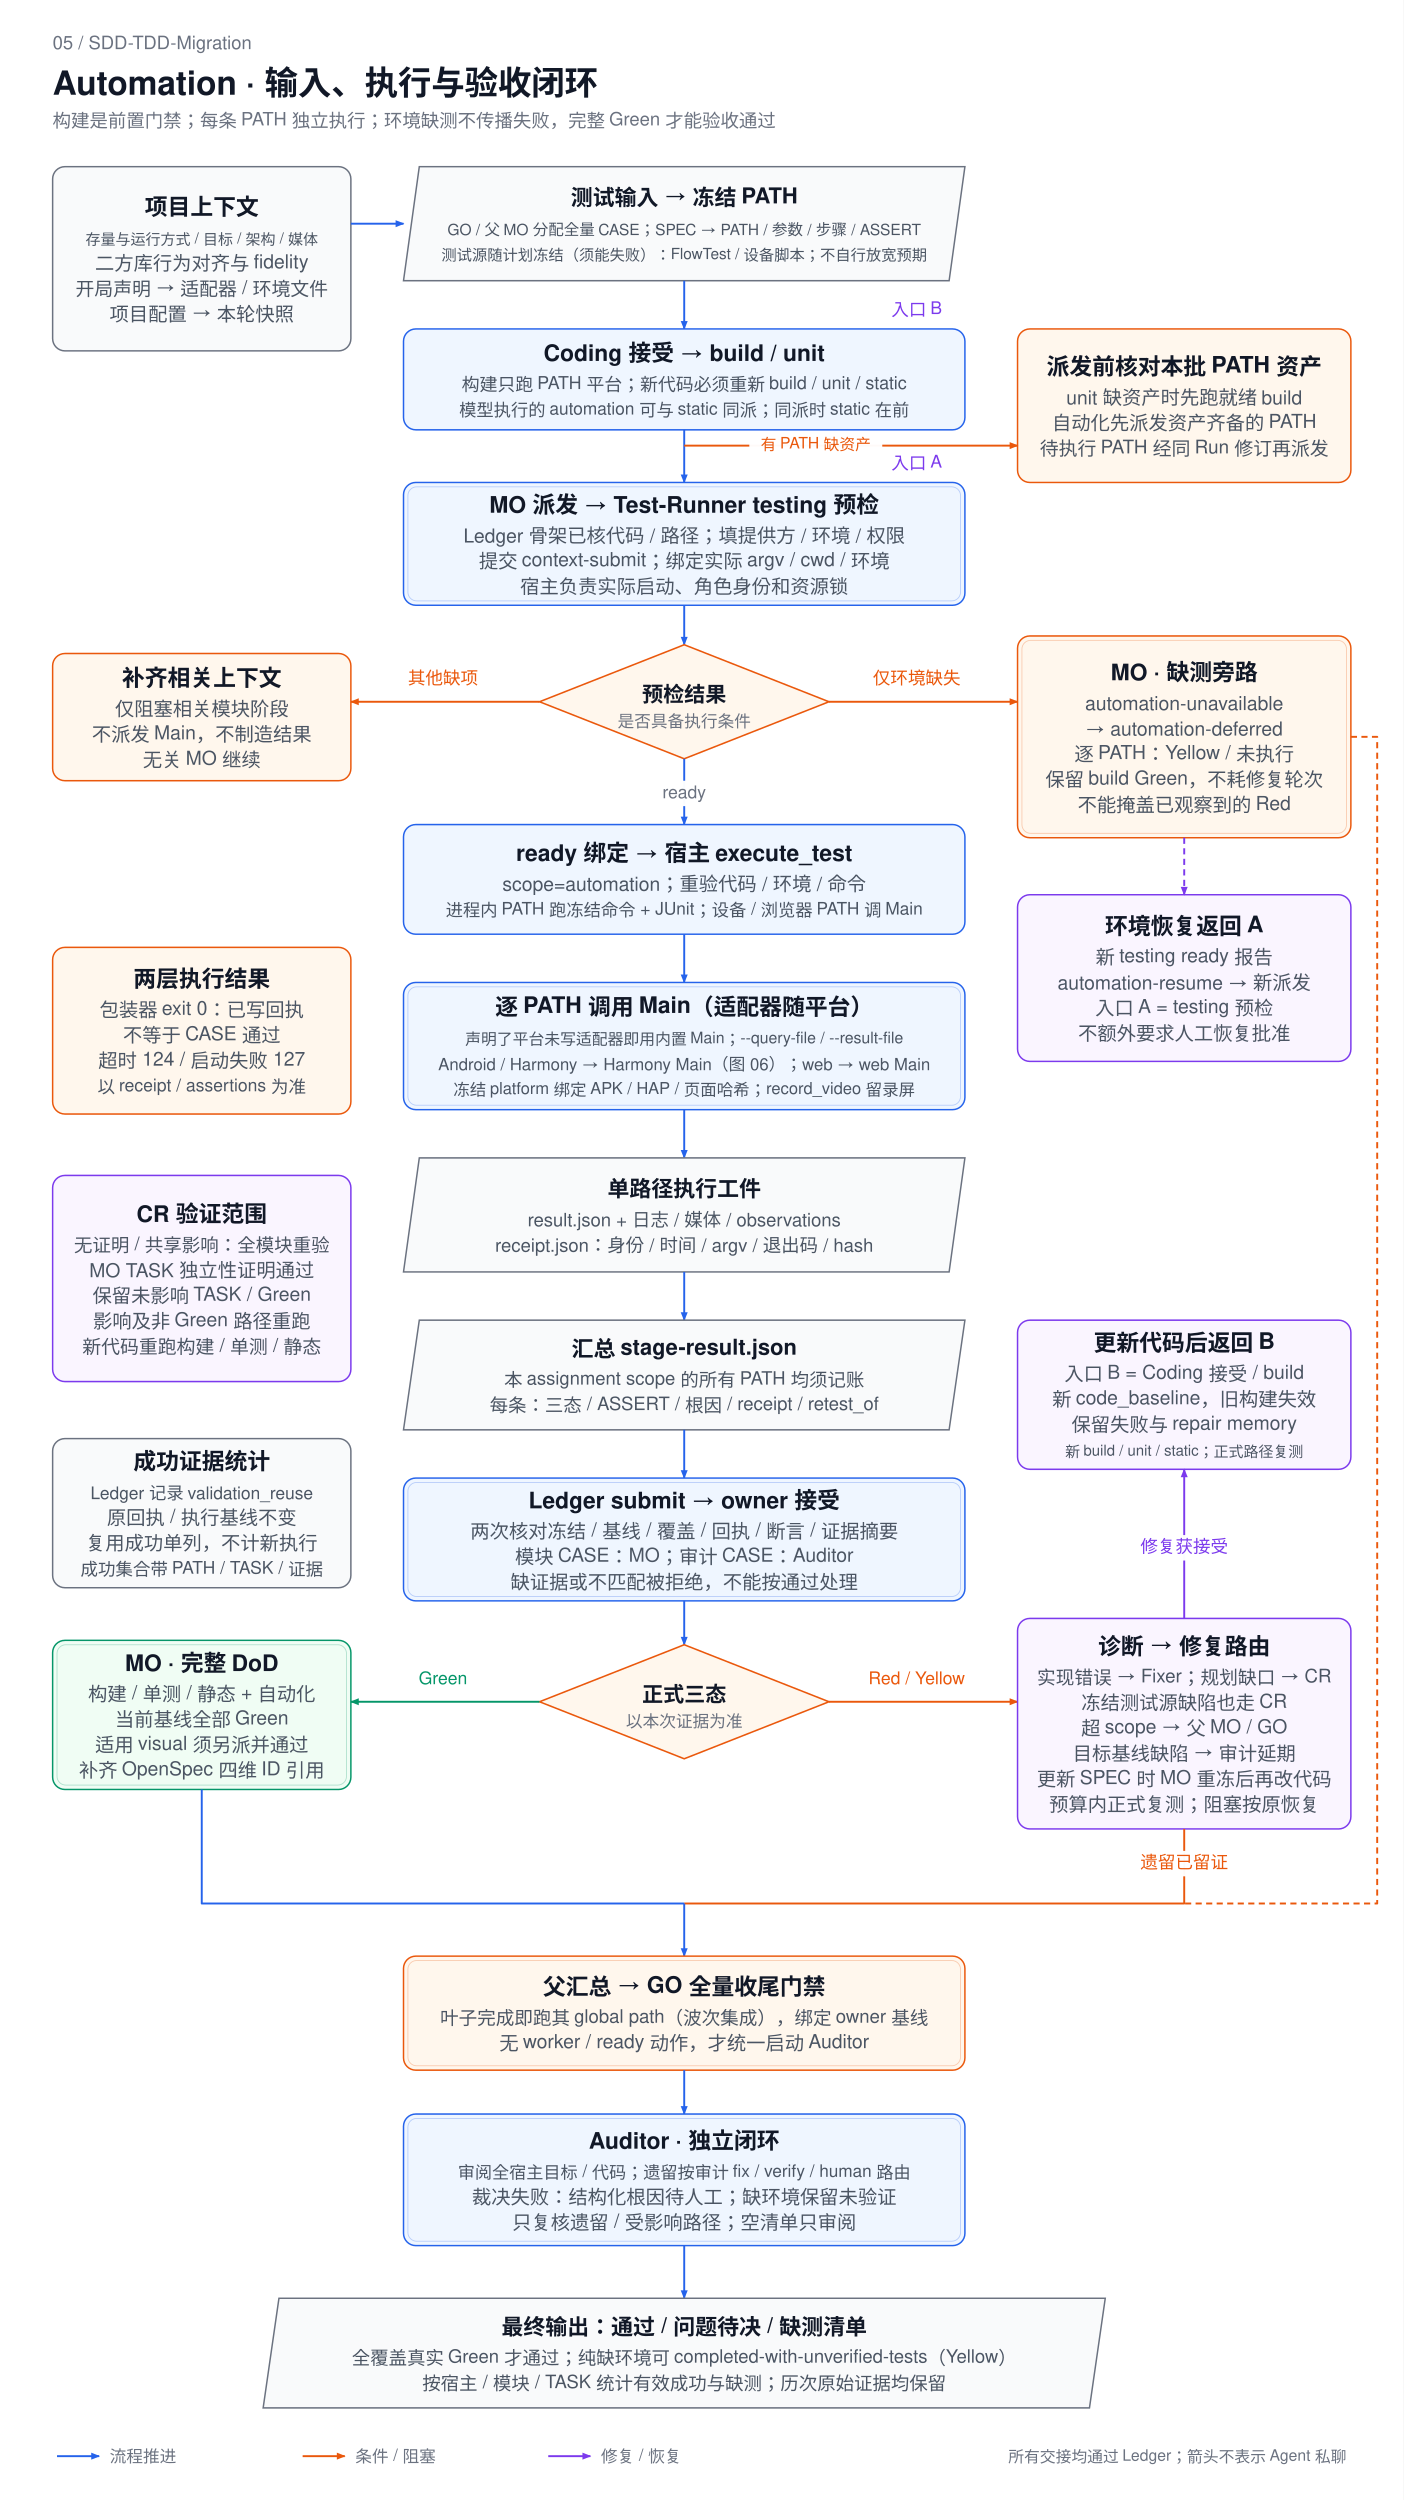
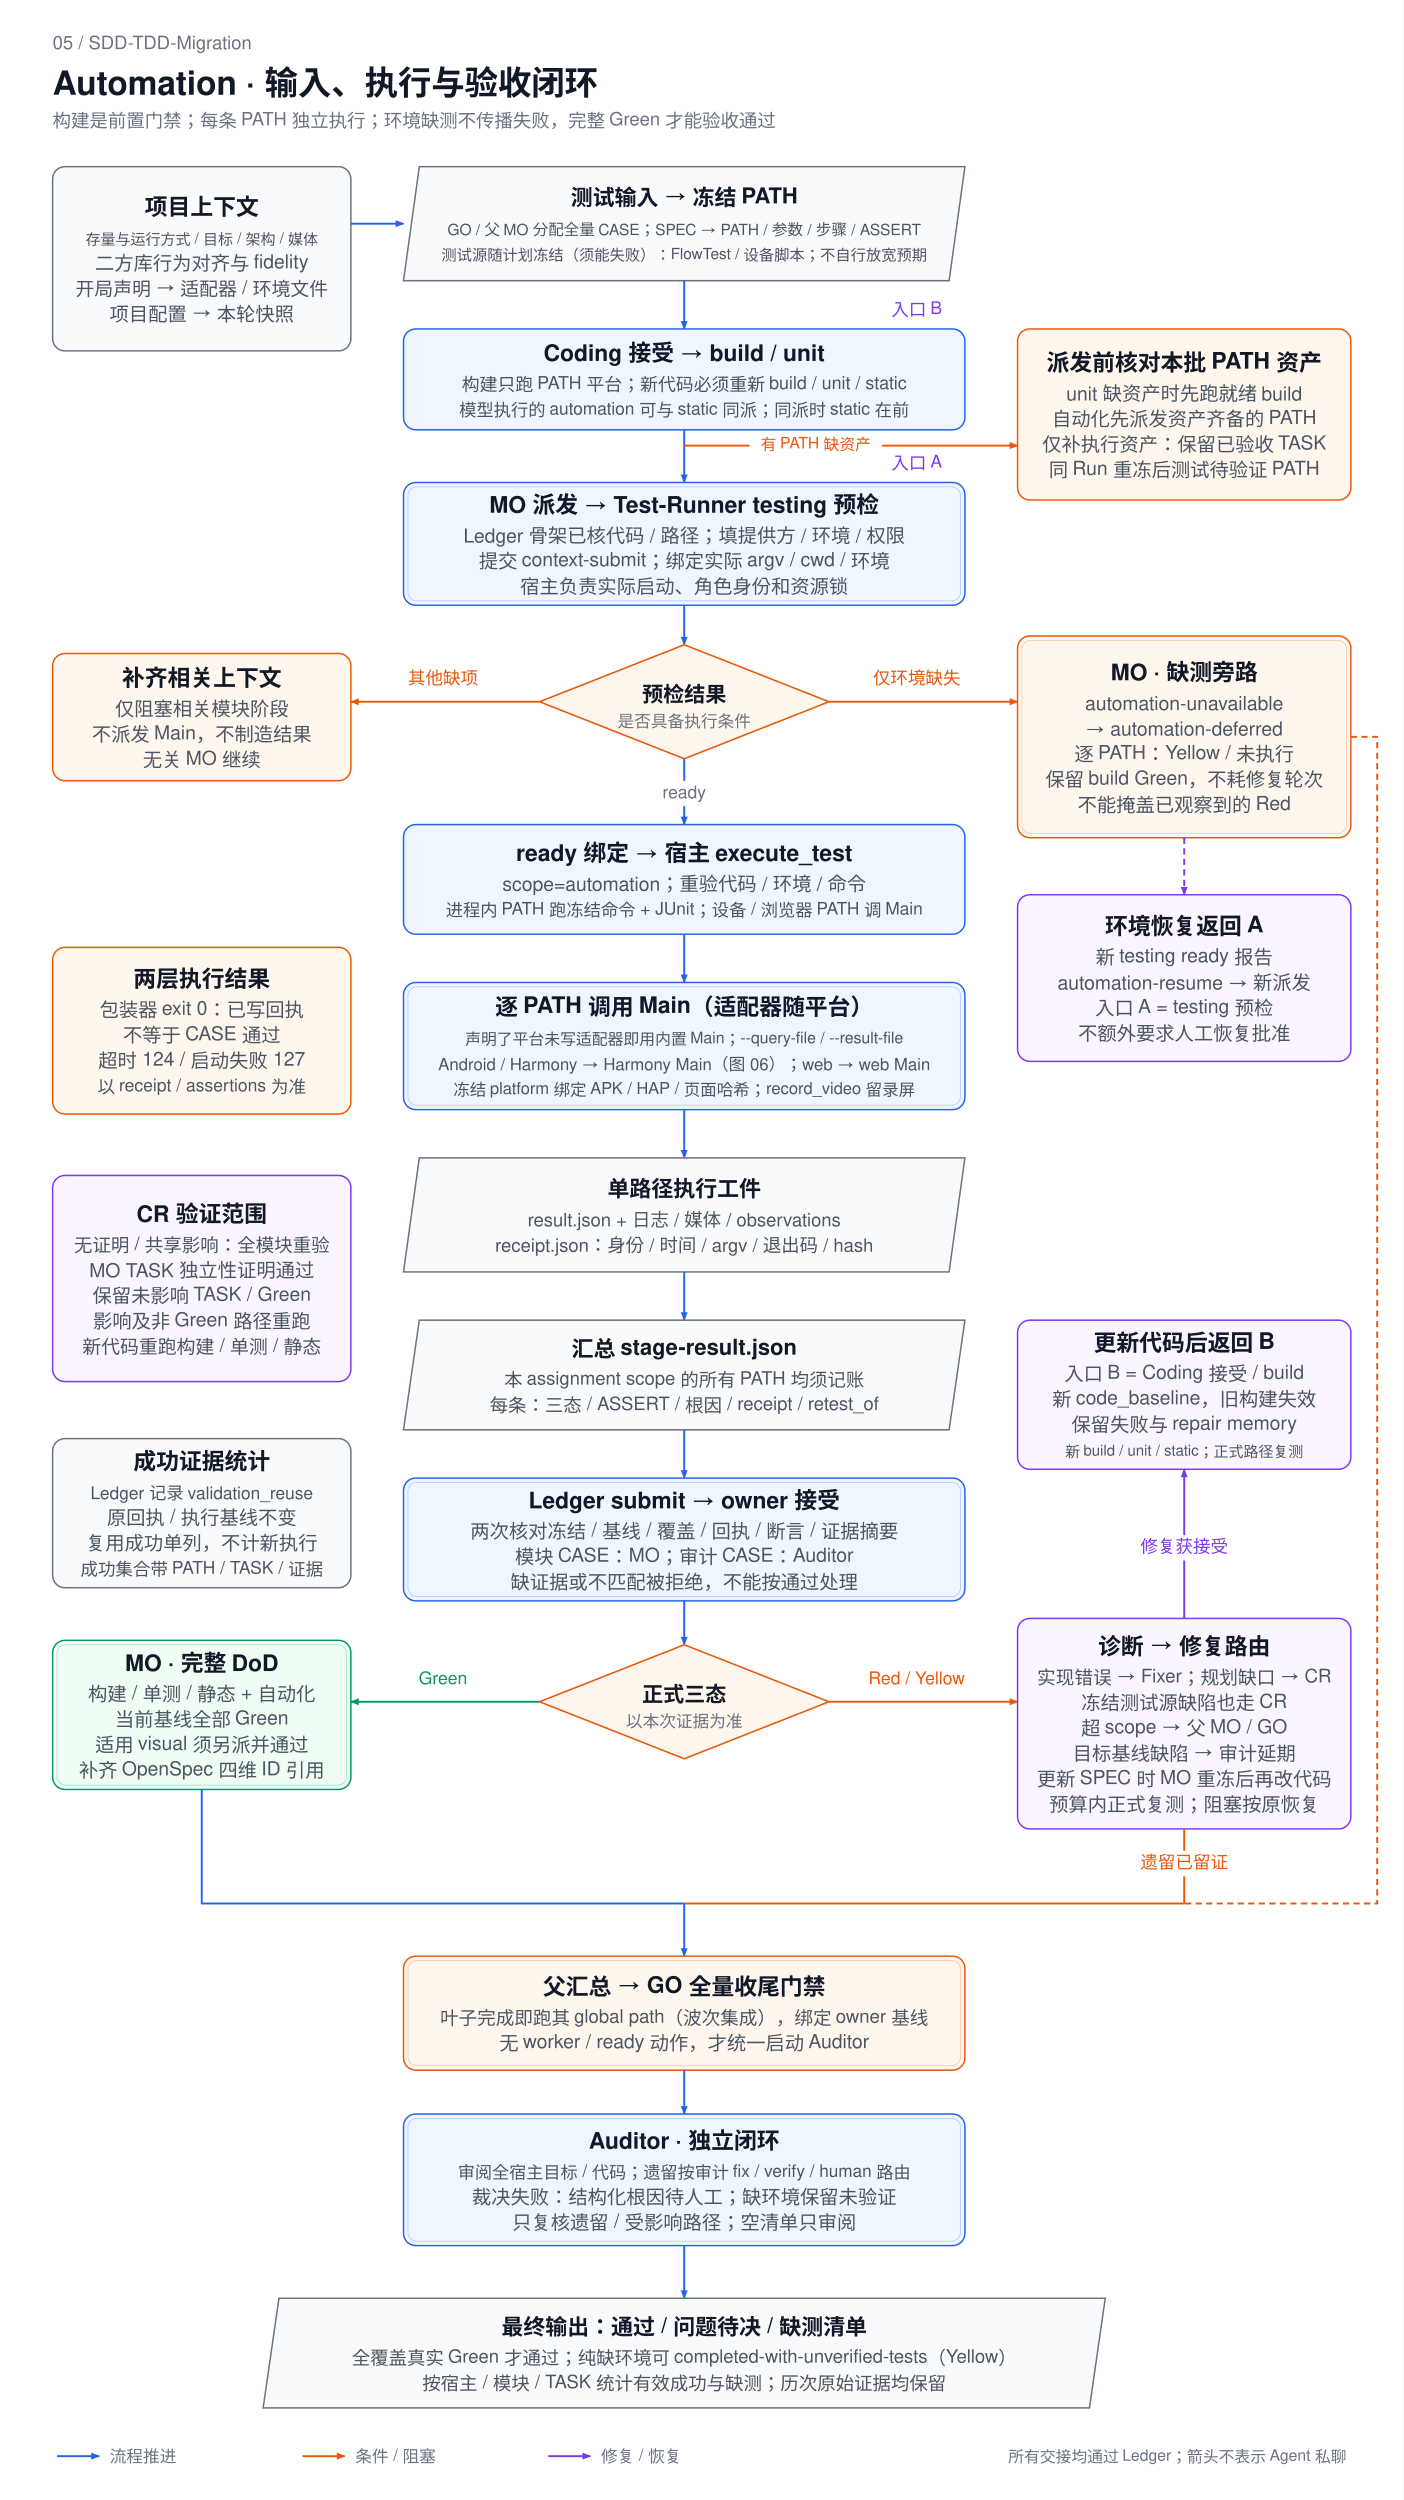
<svg xmlns="http://www.w3.org/2000/svg" width="1600" height="2850" viewBox="0 0 1600 2850" role="img" aria-labelledby="title desc">
  <style>text {font-family: "Helvetica Neue", Helvetica, Arial, "PingFang SC", "Microsoft YaHei", sans-serif;}</style>
  <defs>
    <marker id="arrow-blue" markerWidth="10" markerHeight="8" refX="9" refY="4" orient="auto" markerUnits="userSpaceOnUse">
      <path d="M0,0 L10,4 L0,8 Z" fill="#2563eb" />
    </marker>
    <marker id="arrow-orange" markerWidth="10" markerHeight="8" refX="9" refY="4" orient="auto" markerUnits="userSpaceOnUse">
      <path d="M0,0 L10,4 L0,8 Z" fill="#ea580c" />
    </marker>
    <marker id="arrow-green" markerWidth="10" markerHeight="8" refX="9" refY="4" orient="auto" markerUnits="userSpaceOnUse">
      <path d="M0,0 L10,4 L0,8 Z" fill="#059669" />
    </marker>
    <marker id="arrow-purple" markerWidth="10" markerHeight="8" refX="9" refY="4" orient="auto" markerUnits="userSpaceOnUse">
      <path d="M0,0 L10,4 L0,8 Z" fill="#7c3aed" />
    </marker>
    <marker id="arrow-gray" markerWidth="10" markerHeight="8" refX="9" refY="4" orient="auto" markerUnits="userSpaceOnUse">
      <path d="M0,0 L10,4 L0,8 Z" fill="#6b7280" />
    </marker>
  </defs>
  <rect width="1600" height="2850" fill="white" />
  <text x="60" y="56" font-size="21.00" fill="#6b7280" text-anchor="start" font-weight="400">05  /  SDD-TDD-Migration</text>
  <text x="60" y="108" font-size="38.00" fill="#111827" text-anchor="start" font-weight="700">Automation · 输入、执行与验收闭环</text>
  <text x="60" y="145" font-size="21.00" fill="#6b7280" text-anchor="start" font-weight="400">构建是前置门禁；每条 PATH 独立执行；环境缺测不传播失败，完整 Green 才能验收通过</text>
  <path d="M478,190 H1100 L1082,320 H460 Z" fill="#f9fafb" stroke="#6b7280" stroke-width="1.7" />
  <text x="780.0" y="234.0" font-size="25.00" fill="#111827" text-anchor="middle" font-weight="650">测试输入 → 冻结 PATH</text>
  <text x="780.0" y="268.0" font-size="17.68" fill="#4b5563" text-anchor="middle" font-weight="400">GO / 父 MO 分配全量 CASE；SPEC → PATH / 参数 / 步骤 / ASSERT</text>
  <text x="780.0" y="297.0" font-size="17.43" fill="#4b5563" text-anchor="middle" font-weight="400">测试源随计划冻结（须能失败）：FlowTest / 设备脚本；不自行放宽预期</text>
  <rect x="60" y="190" width="340" height="210" rx="14" fill="#f9fafb" stroke="#6b7280" stroke-width="1.7" />
  <text x="230.0" y="245.0" font-size="26.00" fill="#111827" text-anchor="middle" font-weight="650">项目上下文</text>
  <text x="230.0" y="279.0" font-size="17.10" fill="#4b5563" text-anchor="middle" font-weight="400">存量与运行方式 / 目标 / 架构 / 媒体</text>
  <text x="230.0" y="308.0" font-size="22.00" fill="#4b5563" text-anchor="middle" font-weight="400">二方库行为对齐与 fidelity</text>
  <text x="230.0" y="337.0" font-size="21.50" fill="#4b5563" text-anchor="middle" font-weight="400">开局声明 → 适配器 / 环境文件</text>
  <text x="230.0" y="366.0" font-size="22.00" fill="#4b5563" text-anchor="middle" font-weight="400">项目配置 → 本轮快照</text>
  <path d="M400,255 L460,255" fill="none" stroke="#2563eb" stroke-width="2.2" stroke-linejoin="round" marker-end="url(#arrow-blue)" />
  <path d="M780,320 L780,375" fill="none" stroke="#2563eb" stroke-width="2.2" stroke-linejoin="round" marker-end="url(#arrow-blue)" />
  <rect x="460" y="375" width="640" height="115" rx="14" fill="#eff6ff" stroke="#2563eb" stroke-width="1.7" />
  <text x="780.0" y="411.5" font-size="26.00" fill="#111827" text-anchor="middle" font-weight="650">Coding 接受 → build / unit</text>
  <text x="780.0" y="445.5" font-size="20.36" fill="#4b5563" text-anchor="middle" font-weight="400">构建只跑 PATH 平台；新代码必须重新 build / unit / static</text>
  <text x="780.0" y="474.5" font-size="19.70" fill="#4b5563" text-anchor="middle" font-weight="400">模型执行的 automation 可与 static 同派；同派时 static 在前</text>
-   <rect x="1160" y="375" width="380" height="175" rx="14" fill="#fff7ed" stroke="#ea580c" stroke-width="1.7" />
-   <text x="1350.0" y="427.0" font-size="26.00" fill="#111827" text-anchor="middle" font-weight="650">派发前核对本批 PATH 资产</text>
-   <text x="1350.0" y="461.0" font-size="22.00" fill="#4b5563" text-anchor="middle" font-weight="400">unit 缺资产时先跑就绪 build</text>
-   <text x="1350.0" y="490.0" font-size="22.00" fill="#4b5563" text-anchor="middle" font-weight="400">自动化先派发资产齐备的 PATH</text>
-   <text x="1350.0" y="519.0" font-size="21.51" fill="#4b5563" text-anchor="middle" font-weight="400">待执行 PATH 经同 Run 修订再派发</text>
+   <rect x="1160" y="375" width="380" height="195" rx="14" fill="#fff7ed" stroke="#ea580c" stroke-width="1.7" />
+   <text x="1350.0" y="422.5" font-size="26.00" fill="#111827" text-anchor="middle" font-weight="650">派发前核对本批 PATH 资产</text>
+   <text x="1350.0" y="456.5" font-size="22.00" fill="#4b5563" text-anchor="middle" font-weight="400">unit 缺资产时先跑就绪 build</text>
+   <text x="1350.0" y="485.5" font-size="22.00" fill="#4b5563" text-anchor="middle" font-weight="400">自动化先派发资产齐备的 PATH</text>
+   <text x="1350.0" y="514.5" font-size="22.00" fill="#4b5563" text-anchor="middle" font-weight="400">仅补执行资产：保留已验收 TASK</text>
+   <text x="1350.0" y="543.5" font-size="22.00" fill="#4b5563" text-anchor="middle" font-weight="400">同 Run 重冻后测试待验证 PATH</text>
  <path d="M780,490 L780,550" fill="none" stroke="#2563eb" stroke-width="2.2" stroke-linejoin="round" marker-end="url(#arrow-blue)" />
  <path d="M780,508 L1160,508" fill="none" stroke="#ea580c" stroke-width="2.2" stroke-linejoin="round" marker-end="url(#arrow-orange)" />
  <rect x="854.22" y="495" width="151.56" height="27" rx="4" fill="white" opacity="0.97" />
  <text x="930" y="513" font-size="18.00" fill="#ea580c" text-anchor="middle" font-weight="400">有 PATH 缺资产</text>
  <rect x="460" y="550" width="640" height="140" rx="14" fill="#eff6ff" stroke="#2563eb" stroke-width="1.7" />
  <rect x="465" y="555" width="630" height="130" rx="10" fill="none" stroke="#2563eb" stroke-opacity="0.28" />
  <text x="780.0" y="584.5" font-size="26.00" fill="#111827" text-anchor="middle" font-weight="650">MO 派发 → Test-Runner testing 预检</text>
  <text x="780.0" y="618.5" font-size="22.00" fill="#4b5563" text-anchor="middle" font-weight="400">Ledger 骨架已核代码 / 路径；填提供方 / 环境 / 权限</text>
  <text x="780.0" y="647.5" font-size="22.00" fill="#4b5563" text-anchor="middle" font-weight="400">提交 context-submit；绑定实际 argv / cwd / 环境</text>
  <text x="780.0" y="676.5" font-size="22.00" fill="#4b5563" text-anchor="middle" font-weight="400">宿主负责实际启动、角色身份和资源锁</text>
  <path d="M780,690 L780,735" fill="none" stroke="#2563eb" stroke-width="2.2" stroke-linejoin="round" marker-end="url(#arrow-blue)" />
  <path d="M780,735.0 L945.0,800 L780,865.0 L615.0,800 Z" fill="#fff7ed" stroke="#ea580c" stroke-width="1.8" />
  <text x="780" y="800" font-size="24.00" fill="#111827" text-anchor="middle" font-weight="650">预检结果</text>
  <text x="780" y="829" font-size="19.00" fill="#6b7280" text-anchor="middle" font-weight="400">是否具备执行条件</text>
  <path d="M615,800 L400,800" fill="none" stroke="#ea580c" stroke-width="2.2" stroke-linejoin="round" marker-end="url(#arrow-orange)" />
  <rect x="456.0" y="760" width="98" height="29" rx="4" fill="white" opacity="0.97" />
  <text x="505" y="780" font-size="20.00" fill="#ea580c" text-anchor="middle" font-weight="400">其他缺项</text>
  <rect x="60" y="745" width="340" height="145" rx="14" fill="#fff7ed" stroke="#ea580c" stroke-width="1.7" />
  <text x="230.0" y="782.0" font-size="26.00" fill="#111827" text-anchor="middle" font-weight="650">补齐相关上下文</text>
  <text x="230.0" y="816.0" font-size="22.00" fill="#4b5563" text-anchor="middle" font-weight="400">仅阻塞相关模块阶段</text>
  <text x="230.0" y="845.0" font-size="22.00" fill="#4b5563" text-anchor="middle" font-weight="400">不派发 Main，不制造结果</text>
  <text x="230.0" y="874.0" font-size="22.00" fill="#4b5563" text-anchor="middle" font-weight="400">无关 MO 继续</text>
  <path d="M945,800 L1160,800" fill="none" stroke="#ea580c" stroke-width="2.2" stroke-linejoin="round" marker-end="url(#arrow-orange)" />
  <rect x="986.0" y="760" width="118" height="29" rx="4" fill="white" opacity="0.97" />
  <text x="1045" y="780" font-size="20.00" fill="#ea580c" text-anchor="middle" font-weight="400">仅环境缺失</text>
  <rect x="1160" y="725" width="380" height="230" rx="14" fill="#fff7ed" stroke="#ea580c" stroke-width="1.7" />
  <rect x="1165" y="730" width="370" height="220" rx="10" fill="none" stroke="#ea580c" stroke-opacity="0.28" />
  <text x="1350.0" y="775.5" font-size="26.00" fill="#111827" text-anchor="middle" font-weight="650">MO · 缺测旁路</text>
  <text x="1350.0" y="809.5" font-size="22.00" fill="#4b5563" text-anchor="middle" font-weight="400">automation-unavailable</text>
  <text x="1350.0" y="838.5" font-size="22.00" fill="#4b5563" text-anchor="middle" font-weight="400">→ automation-deferred</text>
  <text x="1350.0" y="867.5" font-size="22.00" fill="#4b5563" text-anchor="middle" font-weight="400">逐 PATH：Yellow / 未执行</text>
  <text x="1350.0" y="896.5" font-size="22.00" fill="#4b5563" text-anchor="middle" font-weight="400">保留 build Green，不耗修复轮次</text>
  <text x="1350.0" y="925.5" font-size="22.00" fill="#4b5563" text-anchor="middle" font-weight="400">不能掩盖已观察到的 Red</text>
  <path d="M780,865 L780,940" fill="none" stroke="#2563eb" stroke-width="2.2" stroke-linejoin="round" marker-end="url(#arrow-blue)" />
  <rect x="742.5" y="890" width="75.0" height="29" rx="4" fill="white" opacity="0.97" />
  <text x="780" y="910" font-size="20.00" fill="#6b7280" text-anchor="middle" font-weight="400">ready</text>
  <rect x="460" y="940" width="640" height="125" rx="14" fill="#eff6ff" stroke="#2563eb" stroke-width="1.7" />
  <text x="780.0" y="981.5" font-size="26.00" fill="#111827" text-anchor="middle" font-weight="650">ready 绑定 → 宿主 execute_test</text>
  <text x="780.0" y="1015.5" font-size="22.00" fill="#4b5563" text-anchor="middle" font-weight="400">scope=automation；重验代码 / 环境 / 命令</text>
  <text x="780.0" y="1044.5" font-size="19.70" fill="#4b5563" text-anchor="middle" font-weight="400">进程内 PATH 跑冻结命令 + JUnit；设备 / 浏览器 PATH 调 Main</text>
  <path d="M780,1065 L780,1120" fill="none" stroke="#2563eb" stroke-width="2.2" stroke-linejoin="round" marker-end="url(#arrow-blue)" />
  <rect x="460" y="1120" width="640" height="145" rx="14" fill="#eff6ff" stroke="#2563eb" stroke-width="1.7" />
  <rect x="465" y="1125" width="630" height="135" rx="10" fill="none" stroke="#2563eb" stroke-opacity="0.28" />
  <text x="780.0" y="1157.0" font-size="26.00" fill="#111827" text-anchor="middle" font-weight="650">逐 PATH 调用 Main（适配器随平台）</text>
  <text x="780.0" y="1191.0" font-size="18.04" fill="#4b5563" text-anchor="middle" font-weight="400">声明了平台未写适配器即用内置 Main；--query-file / --result-file</text>
  <text x="780.0" y="1220.0" font-size="19.10" fill="#4b5563" text-anchor="middle" font-weight="400">Android / Harmony → Harmony Main（图 06）；web → web Main</text>
  <text x="780.0" y="1249.0" font-size="18.76" fill="#4b5563" text-anchor="middle" font-weight="400">冻结 platform 绑定 APK / HAP / 页面哈希；record_video 留录屏</text>
  <rect x="60" y="1080" width="340" height="190" rx="14" fill="#fff7ed" stroke="#ea580c" stroke-width="1.7" />
  <text x="230.0" y="1125.0" font-size="26.00" fill="#111827" text-anchor="middle" font-weight="650">两层执行结果</text>
  <text x="230.0" y="1159.0" font-size="22.00" fill="#4b5563" text-anchor="middle" font-weight="400">包装器 exit 0：已写回执</text>
  <text x="230.0" y="1188.0" font-size="22.00" fill="#4b5563" text-anchor="middle" font-weight="400">不等于 CASE 通过</text>
  <text x="230.0" y="1217.0" font-size="22.00" fill="#4b5563" text-anchor="middle" font-weight="400">超时 124 / 启动失败 127</text>
  <text x="230.0" y="1246.0" font-size="19.95" fill="#4b5563" text-anchor="middle" font-weight="400">以 receipt / assertions 为准</text>
  <path d="M780,1265 L780,1320" fill="none" stroke="#2563eb" stroke-width="2.2" stroke-linejoin="round" marker-end="url(#arrow-blue)" />
  <path d="M478,1320 H1100 L1082,1450 H460 Z" fill="#f9fafb" stroke="#6b7280" stroke-width="1.7" />
  <text x="780.0" y="1364.0" font-size="25.00" fill="#111827" text-anchor="middle" font-weight="650">单路径执行工件</text>
  <text x="780.0" y="1398.0" font-size="21.00" fill="#4b5563" text-anchor="middle" font-weight="400">result.json + 日志 / 媒体 / observations</text>
  <text x="780.0" y="1427.0" font-size="21.00" fill="#4b5563" text-anchor="middle" font-weight="400">receipt.json：身份 / 时间 / argv / 退出码 / hash</text>
  <rect x="60" y="1340" width="340" height="235" rx="14" fill="#faf5ff" stroke="#7c3aed" stroke-width="1.7" />
  <text x="230.0" y="1393.0" font-size="26.00" fill="#111827" text-anchor="middle" font-weight="650">CR 验证范围</text>
  <text x="230.0" y="1427.0" font-size="21.07" fill="#4b5563" text-anchor="middle" font-weight="400">无证明 / 共享影响：全模块重验</text>
  <text x="230.0" y="1456.0" font-size="22.00" fill="#4b5563" text-anchor="middle" font-weight="400">MO TASK 独立性证明通过</text>
  <text x="230.0" y="1485.0" font-size="22.00" fill="#4b5563" text-anchor="middle" font-weight="400">保留未影响 TASK / Green</text>
  <text x="230.0" y="1514.0" font-size="22.00" fill="#4b5563" text-anchor="middle" font-weight="400">影响及非 Green 路径重跑</text>
  <text x="230.0" y="1543.0" font-size="21.50" fill="#4b5563" text-anchor="middle" font-weight="400">新代码重跑构建 / 单测 / 静态</text>
  <rect x="60" y="1640" width="340" height="170" rx="14" fill="#f9fafb" stroke="#6b7280" stroke-width="1.7" />
  <text x="230.0" y="1675.0" font-size="26.00" fill="#111827" text-anchor="middle" font-weight="650">成功证据统计</text>
  <text x="230.0" y="1709.0" font-size="19.77" fill="#4b5563" text-anchor="middle" font-weight="400">Ledger 记录 validation_reuse</text>
  <text x="230.0" y="1738.0" font-size="22.00" fill="#4b5563" text-anchor="middle" font-weight="400">原回执 / 执行基线不变</text>
  <text x="230.0" y="1767.0" font-size="22.00" fill="#4b5563" text-anchor="middle" font-weight="400">复用成功单列，不计新执行</text>
  <text x="230.0" y="1796.0" font-size="19.94" fill="#4b5563" text-anchor="middle" font-weight="400">成功集合带 PATH / TASK / 证据</text>
  <path d="M780,1450 L780,1505" fill="none" stroke="#2563eb" stroke-width="2.2" stroke-linejoin="round" marker-end="url(#arrow-blue)" />
  <path d="M478,1505 H1100 L1082,1630 H460 Z" fill="#f9fafb" stroke="#6b7280" stroke-width="1.7" />
  <text x="780.0" y="1546.5" font-size="25.00" fill="#111827" text-anchor="middle" font-weight="650">汇总 stage-result.json</text>
  <text x="780.0" y="1580.5" font-size="21.00" fill="#4b5563" text-anchor="middle" font-weight="400">本 assignment scope 的所有 PATH 均须记账</text>
  <text x="780.0" y="1609.5" font-size="21.00" fill="#4b5563" text-anchor="middle" font-weight="400">每条：三态 / ASSERT / 根因 / receipt / retest_of</text>
  <path d="M780,1630 L780,1685" fill="none" stroke="#2563eb" stroke-width="2.2" stroke-linejoin="round" marker-end="url(#arrow-blue)" />
  <rect x="460" y="1685" width="640" height="140" rx="14" fill="#eff6ff" stroke="#2563eb" stroke-width="1.7" />
  <rect x="465" y="1690" width="630" height="130" rx="10" fill="none" stroke="#2563eb" stroke-opacity="0.28" />
  <text x="780.0" y="1719.5" font-size="26.00" fill="#111827" text-anchor="middle" font-weight="650">Ledger submit → owner 接受</text>
  <text x="780.0" y="1753.5" font-size="22.00" fill="#4b5563" text-anchor="middle" font-weight="400">两次核对冻结 / 基线 / 覆盖 / 回执 / 断言 / 证据摘要</text>
  <text x="780.0" y="1782.5" font-size="22.00" fill="#4b5563" text-anchor="middle" font-weight="400">模块 CASE：MO；审计 CASE：Auditor</text>
  <text x="780.0" y="1811.5" font-size="22.00" fill="#4b5563" text-anchor="middle" font-weight="400">缺证据或不匹配被拒绝，不能按通过处理</text>
  <path d="M780,1825 L780,1875" fill="none" stroke="#2563eb" stroke-width="2.2" stroke-linejoin="round" marker-end="url(#arrow-blue)" />
  <path d="M780,1875.0 L945.0,1940 L780,2005.0 L615.0,1940 Z" fill="#fff7ed" stroke="#ea580c" stroke-width="1.8" />
  <text x="780" y="1940" font-size="24.00" fill="#111827" text-anchor="middle" font-weight="650">正式三态</text>
  <text x="780" y="1969" font-size="19.00" fill="#6b7280" text-anchor="middle" font-weight="400">以本次证据为准</text>
  <path d="M615,1940 L400,1940" fill="none" stroke="#059669" stroke-width="2.2" stroke-linejoin="round" marker-end="url(#arrow-green)" />
  <rect x="467.5" y="1900" width="75.0" height="29" rx="4" fill="white" opacity="0.97" />
  <text x="505" y="1920" font-size="20.00" fill="#059669" text-anchor="middle" font-weight="400">Green</text>
  <rect x="60" y="1870" width="340" height="170" rx="14" fill="#f0fdf4" stroke="#059669" stroke-width="1.7" />
  <rect x="65" y="1875" width="330" height="160" rx="10" fill="none" stroke="#059669" stroke-opacity="0.28" />
  <text x="230.0" y="1905.0" font-size="26.00" fill="#111827" text-anchor="middle" font-weight="650">MO · 完整 DoD</text>
  <text x="230.0" y="1939.0" font-size="21.94" fill="#4b5563" text-anchor="middle" font-weight="400">构建 / 单测 / 静态 + 自动化</text>
  <text x="230.0" y="1968.0" font-size="22.00" fill="#4b5563" text-anchor="middle" font-weight="400">当前基线全部 Green</text>
  <text x="230.0" y="1997.0" font-size="22.00" fill="#4b5563" text-anchor="middle" font-weight="400">适用 visual 须另派并通过</text>
  <text x="230.0" y="2026.0" font-size="22.00" fill="#4b5563" text-anchor="middle" font-weight="400">补齐 OpenSpec 四维 ID 引用</text>
  <path d="M945,1940 L1160,1940" fill="none" stroke="#ea580c" stroke-width="2.2" stroke-linejoin="round" marker-end="url(#arrow-orange)" />
  <rect x="967.6" y="1900" width="154.8" height="29" rx="4" fill="white" opacity="0.97" />
  <text x="1045" y="1920" font-size="20.00" fill="#ea580c" text-anchor="middle" font-weight="400">Red / Yellow</text>
  <rect x="1160" y="1845" width="380" height="240" rx="14" fill="#faf5ff" stroke="#7c3aed" stroke-width="1.7" />
  <text x="1350.0" y="1886.0" font-size="26.00" fill="#111827" text-anchor="middle" font-weight="650">诊断 → 修复路由</text>
  <text x="1350.0" y="1920.0" font-size="21.33" fill="#4b5563" text-anchor="middle" font-weight="400">实现错误 → Fixer；规划缺口 → CR</text>
  <text x="1350.0" y="1949.0" font-size="22.00" fill="#4b5563" text-anchor="middle" font-weight="400">冻结测试源缺陷也走 CR</text>
  <text x="1350.0" y="1978.0" font-size="22.00" fill="#4b5563" text-anchor="middle" font-weight="400">超 scope → 父 MO / GO</text>
  <text x="1350.0" y="2007.0" font-size="22.00" fill="#4b5563" text-anchor="middle" font-weight="400">目标基线缺陷 → 审计延期</text>
  <text x="1350.0" y="2036.0" font-size="22.00" fill="#4b5563" text-anchor="middle" font-weight="400">更新 SPEC 时 MO 重冻后再改代码</text>
  <text x="1350.0" y="2065.0" font-size="22.00" fill="#4b5563" text-anchor="middle" font-weight="400">预算内正式复测；阻塞按原恢复</text>
  <rect x="1160" y="1505" width="380" height="170" rx="14" fill="#faf5ff" stroke="#7c3aed" stroke-width="1.7" />
  <text x="1350.0" y="1540.0" font-size="26.00" fill="#111827" text-anchor="middle" font-weight="650">更新代码后返回 B</text>
  <text x="1350.0" y="1574.0" font-size="22.00" fill="#4b5563" text-anchor="middle" font-weight="400">入口 B = Coding 接受 / build</text>
  <text x="1350.0" y="1603.0" font-size="22.00" fill="#4b5563" text-anchor="middle" font-weight="400">新 code_baseline，旧构建失效</text>
  <text x="1350.0" y="1632.0" font-size="22.00" fill="#4b5563" text-anchor="middle" font-weight="400">保留失败与 repair memory</text>
  <text x="1350.0" y="1661.0" font-size="17.04" fill="#4b5563" text-anchor="middle" font-weight="400">新 build / unit / static；正式路径复测</text>
  <path d="M1350,1845 L1350,1675" fill="none" stroke="#7c3aed" stroke-width="2.2" stroke-linejoin="round" marker-end="url(#arrow-purple)" />
  <rect x="1291.0" y="1750" width="118" height="29" rx="4" fill="white" opacity="0.97" />
  <text x="1350" y="1770" font-size="20.00" fill="#7c3aed" text-anchor="middle" font-weight="400">修复获接受</text>
  <rect x="1004.6" y="340" width="80.8" height="29" rx="4" fill="white" opacity="0.97" />
  <text x="1045" y="360" font-size="20.00" fill="#7c3aed" text-anchor="middle" font-weight="400">入口 B</text>
  <rect x="1160" y="1020" width="380" height="190" rx="14" fill="#faf5ff" stroke="#7c3aed" stroke-width="1.7" />
  <text x="1350.0" y="1065.0" font-size="26.00" fill="#111827" text-anchor="middle" font-weight="650">环境恢复返回 A</text>
  <text x="1350.0" y="1099.0" font-size="22.00" fill="#4b5563" text-anchor="middle" font-weight="400">新 testing ready 报告</text>
  <text x="1350.0" y="1128.0" font-size="22.00" fill="#4b5563" text-anchor="middle" font-weight="400">automation-resume → 新派发</text>
  <text x="1350.0" y="1157.0" font-size="22.00" fill="#4b5563" text-anchor="middle" font-weight="400">入口 A = testing 预检</text>
  <text x="1350.0" y="1186.0" font-size="22.00" fill="#4b5563" text-anchor="middle" font-weight="400">不额外要求人工恢复批准</text>
  <path d="M1350,955 L1350,1020" fill="none" stroke="#7c3aed" stroke-width="2.2" stroke-linejoin="round" stroke-dasharray="7 5" marker-end="url(#arrow-purple)" />
  <rect x="1004.6" y="515" width="80.8" height="29" rx="4" fill="white" opacity="0.97" />
  <text x="1045" y="535" font-size="20.00" fill="#7c3aed" text-anchor="middle" font-weight="400">入口 A</text>
  <path d="M230,2040 L230,2170 L780,2170" fill="none" stroke="#2563eb" stroke-width="2.2" stroke-linejoin="round" />
  <path d="M1350,2085 L1350,2170 L780,2170" fill="none" stroke="#ea580c" stroke-width="2.2" stroke-linejoin="round" />
  <rect x="1291.0" y="2110" width="118" height="29" rx="4" fill="white" opacity="0.97" />
  <text x="1350" y="2130" font-size="20.00" fill="#ea580c" text-anchor="middle" font-weight="400">遗留已留证</text>
  <path d="M1540,840 L1570,840 L1570,2170 L1350,2170" fill="none" stroke="#ea580c" stroke-width="2.2" stroke-linejoin="round" stroke-dasharray="7 5" />
  <path d="M780,2170 L780,2230" fill="none" stroke="#2563eb" stroke-width="2.2" stroke-linejoin="round" marker-end="url(#arrow-blue)" />
  <rect x="460" y="2230" width="640" height="130" rx="14" fill="#fff7ed" stroke="#ea580c" stroke-width="1.7" />
  <rect x="465" y="2235" width="630" height="120" rx="10" fill="none" stroke="#ea580c" stroke-opacity="0.28" />
  <text x="780.0" y="2274.0" font-size="26.00" fill="#111827" text-anchor="middle" font-weight="650">父汇总 → GO 全量收尾门禁</text>
  <text x="780.0" y="2308.0" font-size="21.16" fill="#4b5563" text-anchor="middle" font-weight="400">叶子完成即跑其 global path（波次集成），绑定 owner 基线</text>
  <text x="780.0" y="2337.0" font-size="22.00" fill="#4b5563" text-anchor="middle" font-weight="400">无 worker / ready 动作，才统一启动 Auditor</text>
  <path d="M780,2360 L780,2410" fill="none" stroke="#2563eb" stroke-width="2.2" stroke-linejoin="round" marker-end="url(#arrow-blue)" />
  <rect x="460" y="2410" width="640" height="150" rx="14" fill="#eff6ff" stroke="#2563eb" stroke-width="1.7" />
  <rect x="465" y="2415" width="630" height="140" rx="10" fill="none" stroke="#2563eb" stroke-opacity="0.28" />
  <text x="780.0" y="2449.5" font-size="26.00" fill="#111827" text-anchor="middle" font-weight="650">Auditor · 独立闭环</text>
  <text x="780.0" y="2483.5" font-size="19.52" fill="#4b5563" text-anchor="middle" font-weight="400">审阅全宿主目标 / 代码；遗留按审计 fix / verify / human 路由</text>
  <text x="780.0" y="2512.5" font-size="22.00" fill="#4b5563" text-anchor="middle" font-weight="400">裁决失败：结构化根因待人工；缺环境保留未验证</text>
  <text x="780.0" y="2541.5" font-size="22.00" fill="#4b5563" text-anchor="middle" font-weight="400">只复核遗留 / 受影响路径；空清单只审阅</text>
  <path d="M780,2560 L780,2620" fill="none" stroke="#2563eb" stroke-width="2.2" stroke-linejoin="round" marker-end="url(#arrow-blue)" />
  <path d="M318,2620 H1260 L1242,2745 H300 Z" fill="#f9fafb" stroke="#6b7280" stroke-width="1.7" />
  <text x="780.0" y="2661.5" font-size="25.00" fill="#111827" text-anchor="middle" font-weight="650">最终输出：通过 / 问题待决 / 缺测清单</text>
  <text x="780.0" y="2695.5" font-size="21.00" fill="#4b5563" text-anchor="middle" font-weight="400">全覆盖真实 Green 才通过；纯缺环境可 completed-with-unverified-tests（Yellow）</text>
  <text x="780.0" y="2724.5" font-size="21.00" fill="#4b5563" text-anchor="middle" font-weight="400">按宿主 / 模块 / TASK 统计有效成功与缺测；历次原始证据均保留</text>
  <path d="M65,2800 L113,2800" fill="none" stroke="#2563eb" stroke-width="2.2" stroke-linejoin="round" marker-end="url(#arrow-blue)" />
  <text x="125" y="2807" font-size="19.00" fill="#6b7280" text-anchor="start" font-weight="400">流程推进</text>
  <path d="M345,2800 L393,2800" fill="none" stroke="#ea580c" stroke-width="2.2" stroke-linejoin="round" marker-end="url(#arrow-orange)" />
  <text x="405" y="2807" font-size="19.00" fill="#6b7280" text-anchor="start" font-weight="400">条件 / 阻塞</text>
  <path d="M625,2800 L673,2800" fill="none" stroke="#7c3aed" stroke-width="2.2" stroke-linejoin="round" marker-end="url(#arrow-purple)" />
  <text x="685" y="2807" font-size="19.00" fill="#6b7280" text-anchor="start" font-weight="400">修复 / 恢复</text>
  <text x="1535" y="2807" font-size="18.00" fill="#6b7280" text-anchor="end" font-weight="400">所有交接均通过 Ledger；箭头不表示 Agent 私聊</text>
</svg>
